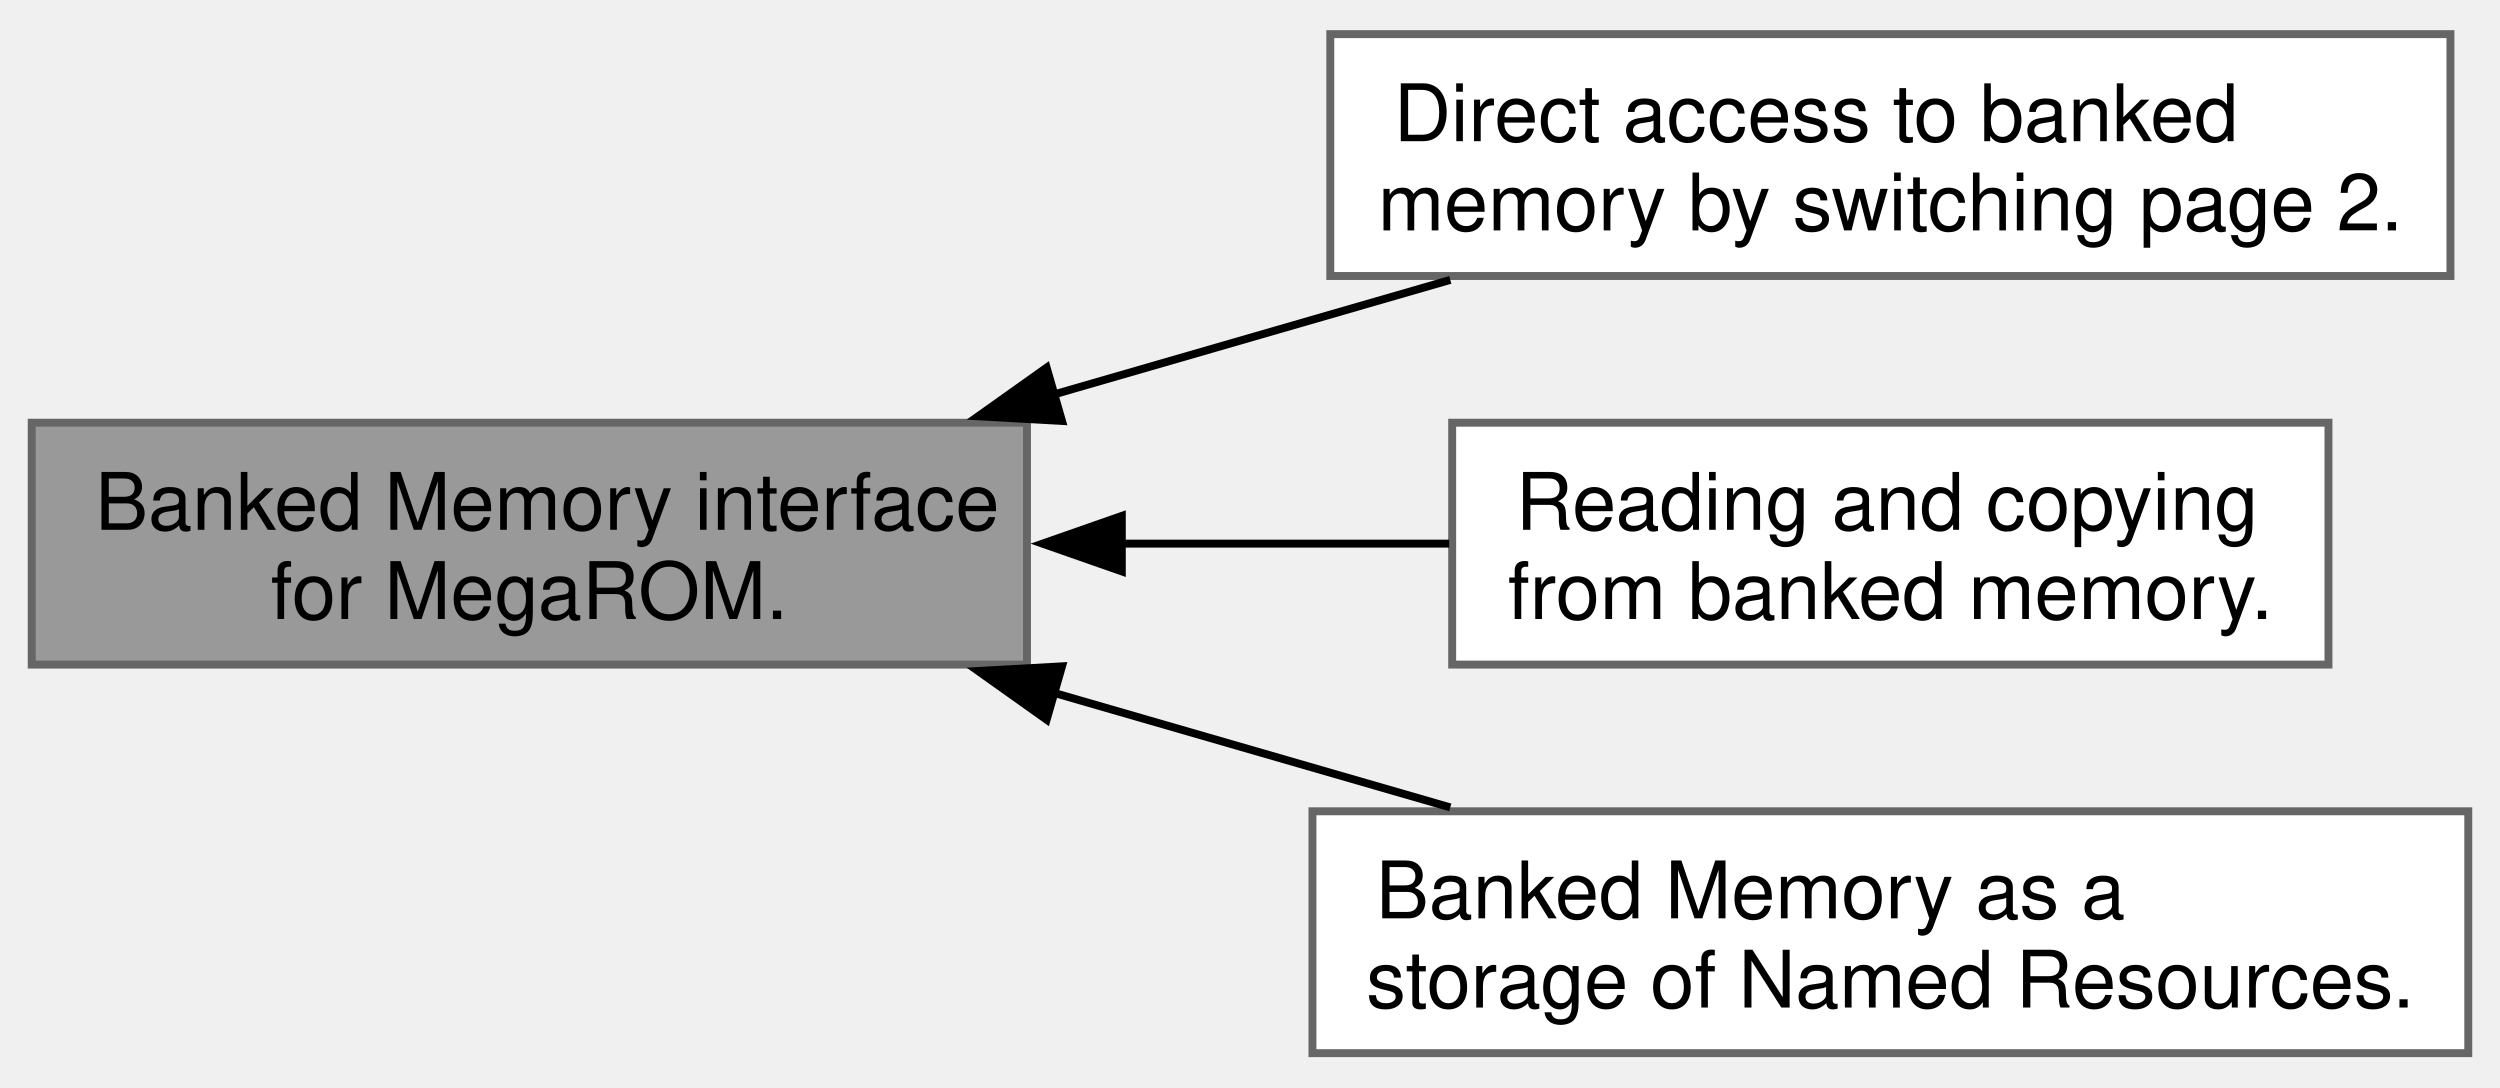
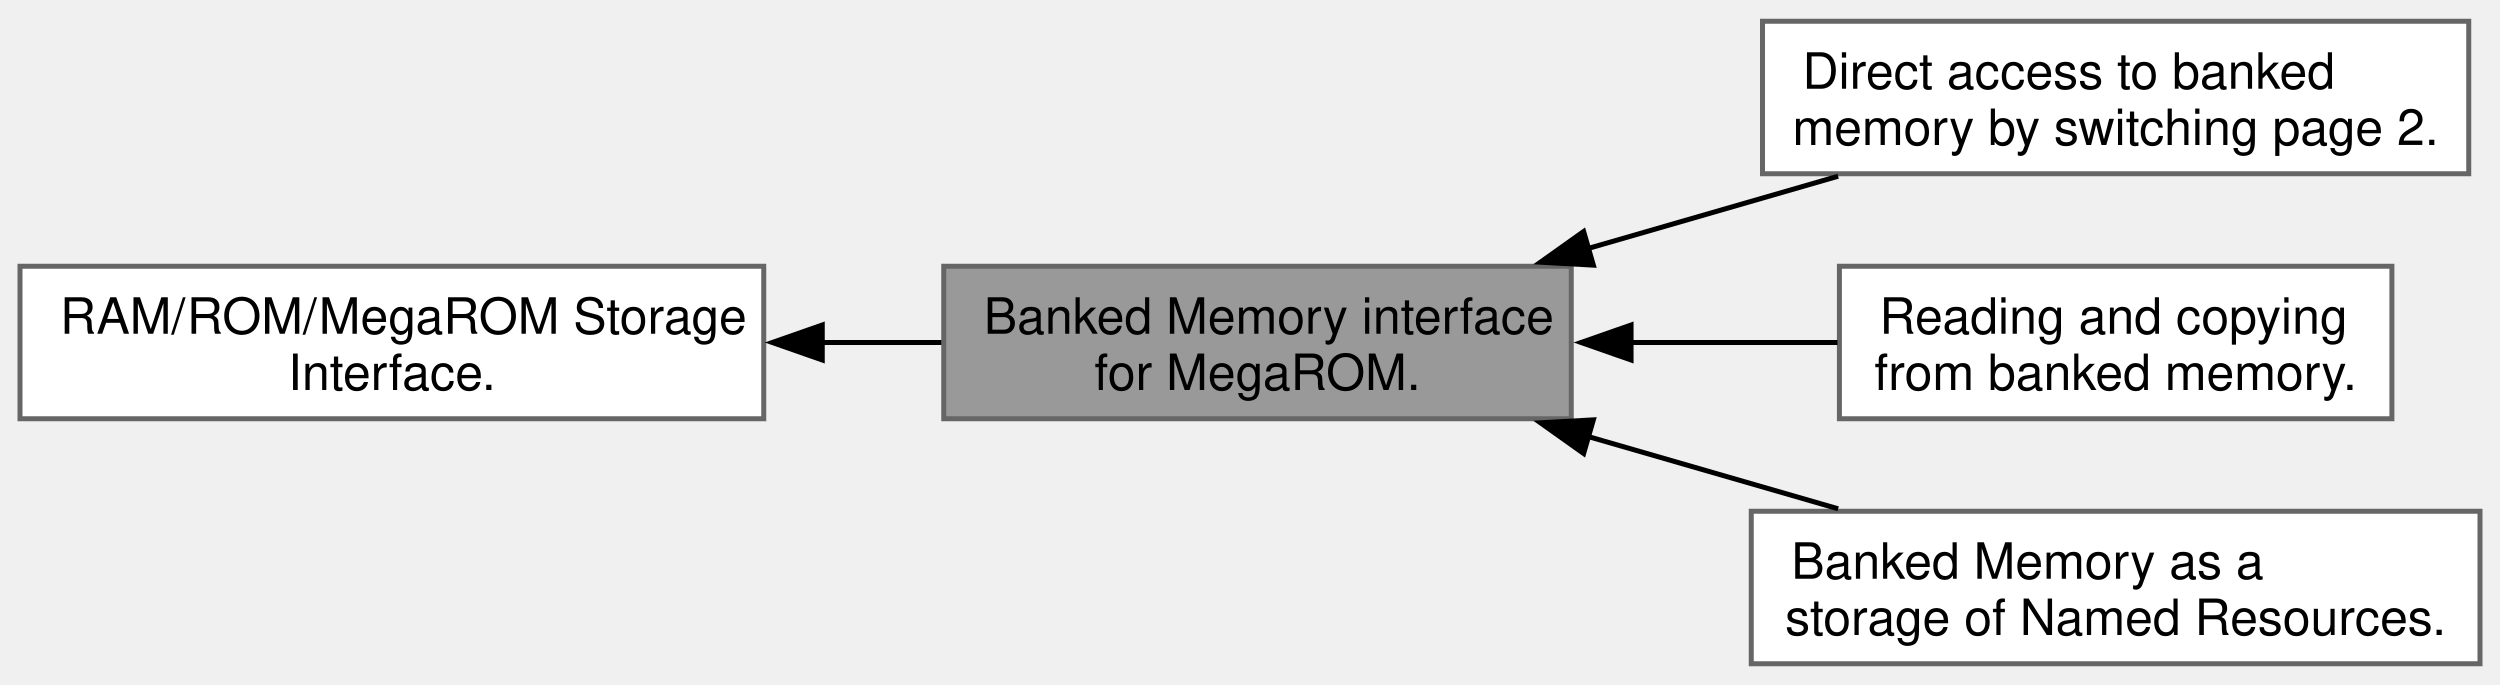
- <svg xmlns="http://www.w3.org/2000/svg" xmlns:xlink="http://www.w3.org/1999/xlink" width="315pt" height="137pt" viewBox="0.00 0.00 315.25 136.50">
+ <svg xmlns="http://www.w3.org/2000/svg" xmlns:xlink="http://www.w3.org/1999/xlink" width="500pt" height="137pt" viewBox="0.00 0.00 500.00 136.50">
  <g id="graph0" class="graph" transform="scale(1 1) rotate(0) translate(4 132.5)">
    <g id="Node000001" class="node">
      <g id="a_Node000001">
        <a xlink:title="#include &lt;bmem.h&gt;">
-           <polygon fill="#999999" stroke="#666666" points="125.5,-79.5 0,-79.5 0,-49 125.5,-49 125.5,-79.5" />
-           <text text-anchor="start" x="8" y="-66" font-family="Helvetica,sans-Serif" font-size="10.00">Banked Memory interface</text>
-           <text text-anchor="middle" x="62.75" y="-54.75" font-family="Helvetica,sans-Serif" font-size="10.00"> for MegaROM.</text>
+           <polygon fill="#999999" stroke="#666666" points="310.25,-79.5 184.75,-79.5 184.75,-49 310.25,-49 310.25,-79.5" />
+           <text text-anchor="start" x="192.75" y="-66" font-family="Helvetica,sans-Serif" font-size="10.00">Banked Memory interface</text>
+           <text text-anchor="middle" x="247.5" y="-54.75" font-family="Helvetica,sans-Serif" font-size="10.00"> for MegaROM.</text>
        </a>
      </g>
    </g>
+     <g id="Node000003" class="node">
+       <g id="a_Node000003">
+         <a xlink:href="group__BANKED__MEMORY__DIRECT__ACCESS.html" target="_top" xlink:title="APIs for direct access to 16KiB segments of banked memory.">
+           <polygon fill="white" stroke="#666666" points="489.75,-128.5 348.5,-128.5 348.5,-98 489.75,-98 489.75,-128.5" />
+           <text text-anchor="start" x="356.5" y="-115" font-family="Helvetica,sans-Serif" font-size="10.00">Direct access to banked</text>
+           <text text-anchor="middle" x="419.12" y="-103.75" font-family="Helvetica,sans-Serif" font-size="10.00"> memory by switching page 2.</text>
+         </a>
+       </g>
+     </g>
+     <g id="edge2" class="edge">
+       <path fill="none" stroke="black" d="M313.36,-82.98C329.95,-87.78 347.62,-92.88 363.63,-97.51" />
+       <polygon fill="black" stroke="black" points="314.67,-79.72 304.09,-80.31 312.73,-86.45 314.67,-79.72" />
+     </g>
+     <g id="Node000004" class="node">
+       <g id="a_Node000004">
+         <a xlink:href="group__BANKED__MEMORY__INDIRECT__ACCESS.html" target="_top" xlink:title="APIs for indirect access to banked memory.">
+           <polygon fill="white" stroke="#666666" points="474.38,-79.5 363.88,-79.5 363.88,-49 474.38,-49 474.38,-79.5" />
+           <text text-anchor="start" x="371.88" y="-66" font-family="Helvetica,sans-Serif" font-size="10.00">Reading and copying</text>
+           <text text-anchor="middle" x="419.12" y="-54.75" font-family="Helvetica,sans-Serif" font-size="10.00"> from banked memory.</text>
+         </a>
+       </g>
+     </g>
+     <g id="edge3" class="edge">
+       <path fill="none" stroke="black" d="M321.8,-64.25C335.79,-64.25 350.21,-64.25 363.49,-64.25" />
+       <polygon fill="black" stroke="black" points="322.21,-60.75 312.21,-64.25 322.21,-67.75 322.21,-60.75" />
+     </g>
+     <g id="Node000005" class="node">
+       <g id="a_Node000005">
+         <a xlink:href="group__RESOURCES.html" target="_top" xlink:title="#include &lt;resources.h&gt;">
+           <polygon fill="white" stroke="#666666" points="492,-30.5 346.25,-30.5 346.25,0 492,0 492,-30.5" />
+           <text text-anchor="start" x="354.25" y="-17" font-family="Helvetica,sans-Serif" font-size="10.00">Banked Memory as a</text>
+           <text text-anchor="middle" x="419.12" y="-5.75" font-family="Helvetica,sans-Serif" font-size="10.00"> storage of Named Resources.</text>
+         </a>
+       </g>
+     </g>
+     <g id="edge4" class="edge">
+       <path fill="none" stroke="black" d="M313.36,-45.52C329.95,-40.72 347.62,-35.62 363.63,-30.99" />
+       <polygon fill="black" stroke="black" points="312.73,-42.05 304.09,-48.19 314.67,-48.78 312.73,-42.05" />
+     </g>
    <g id="Node000002" class="node">
      <g id="a_Node000002">
-         <a xlink:href="group__BANKED__MEMORY__DIRECT__ACCESS.html" target="_top" xlink:title="APIs for direct access to 16KiB segments of banked memory.">
-           <polygon fill="white" stroke="#666666" points="305,-128.5 163.75,-128.5 163.75,-98 305,-98 305,-128.5" />
-           <text text-anchor="start" x="171.75" y="-115" font-family="Helvetica,sans-Serif" font-size="10.00">Direct access to banked</text>
-           <text text-anchor="middle" x="234.38" y="-103.75" font-family="Helvetica,sans-Serif" font-size="10.00"> memory by switching page 2.</text>
+         <a xlink:href="group__LIBMSX__STORAGE.html" target="_top" xlink:title=" ">
+           <polygon fill="white" stroke="#666666" points="148.75,-79.5 0,-79.5 0,-49 148.75,-49 148.75,-79.5" />
+           <text text-anchor="start" x="8" y="-66" font-family="Helvetica,sans-Serif" font-size="10.00">RAM/ROM/MegaROM Storage</text>
+           <text text-anchor="middle" x="74.38" y="-54.75" font-family="Helvetica,sans-Serif" font-size="10.00"> Interface.</text>
        </a>
      </g>
    </g>
    <g id="edge1" class="edge">
-       <path fill="none" stroke="black" d="M128.61,-82.98C145.2,-87.78 162.87,-92.88 178.88,-97.51" />
-       <polygon fill="black" stroke="black" points="129.92,-79.72 119.34,-80.31 127.98,-86.45 129.92,-79.72" />
-     </g>
-     <g id="Node000003" class="node">
-       <g id="a_Node000003">
-         <a xlink:href="group__BANKED__MEMORY__INDIRECT__ACCESS.html" target="_top" xlink:title="APIs for indirect access to banked memory.">
-           <polygon fill="white" stroke="#666666" points="289.62,-79.5 179.12,-79.5 179.12,-49 289.62,-49 289.62,-79.5" />
-           <text text-anchor="start" x="187.12" y="-66" font-family="Helvetica,sans-Serif" font-size="10.00">Reading and copying</text>
-           <text text-anchor="middle" x="234.38" y="-54.75" font-family="Helvetica,sans-Serif" font-size="10.00"> from banked memory.</text>
-         </a>
-       </g>
-     </g>
-     <g id="edge2" class="edge">
-       <path fill="none" stroke="black" d="M137.05,-64.25C151.04,-64.25 165.46,-64.25 178.74,-64.25" />
-       <polygon fill="black" stroke="black" points="137.46,-60.75 127.46,-64.25 137.46,-67.75 137.46,-60.75" />
-     </g>
-     <g id="Node000004" class="node">
-       <g id="a_Node000004">
-         <a xlink:href="group__RESOURCES.html" target="_top" xlink:title="#include &lt;resources.h&gt;">
-           <polygon fill="white" stroke="#666666" points="307.25,-30.5 161.5,-30.5 161.5,0 307.25,0 307.25,-30.5" />
-           <text text-anchor="start" x="169.5" y="-17" font-family="Helvetica,sans-Serif" font-size="10.00">Banked Memory as a</text>
-           <text text-anchor="middle" x="234.38" y="-5.75" font-family="Helvetica,sans-Serif" font-size="10.00"> storage of Named Resources.</text>
-         </a>
-       </g>
-     </g>
-     <g id="edge3" class="edge">
-       <path fill="none" stroke="black" d="M128.61,-45.52C145.2,-40.72 162.87,-35.62 178.88,-30.99" />
-       <polygon fill="black" stroke="black" points="127.98,-42.05 119.34,-48.19 129.92,-48.78 127.98,-42.05" />
+       <path fill="none" stroke="black" d="M160.32,-64.25C168.4,-64.25 176.48,-64.25 184.28,-64.25" />
+       <polygon fill="black" stroke="black" points="160.45,-60.75 150.45,-64.25 160.45,-67.75 160.45,-60.75" />
    </g>
  </g>
</svg>
